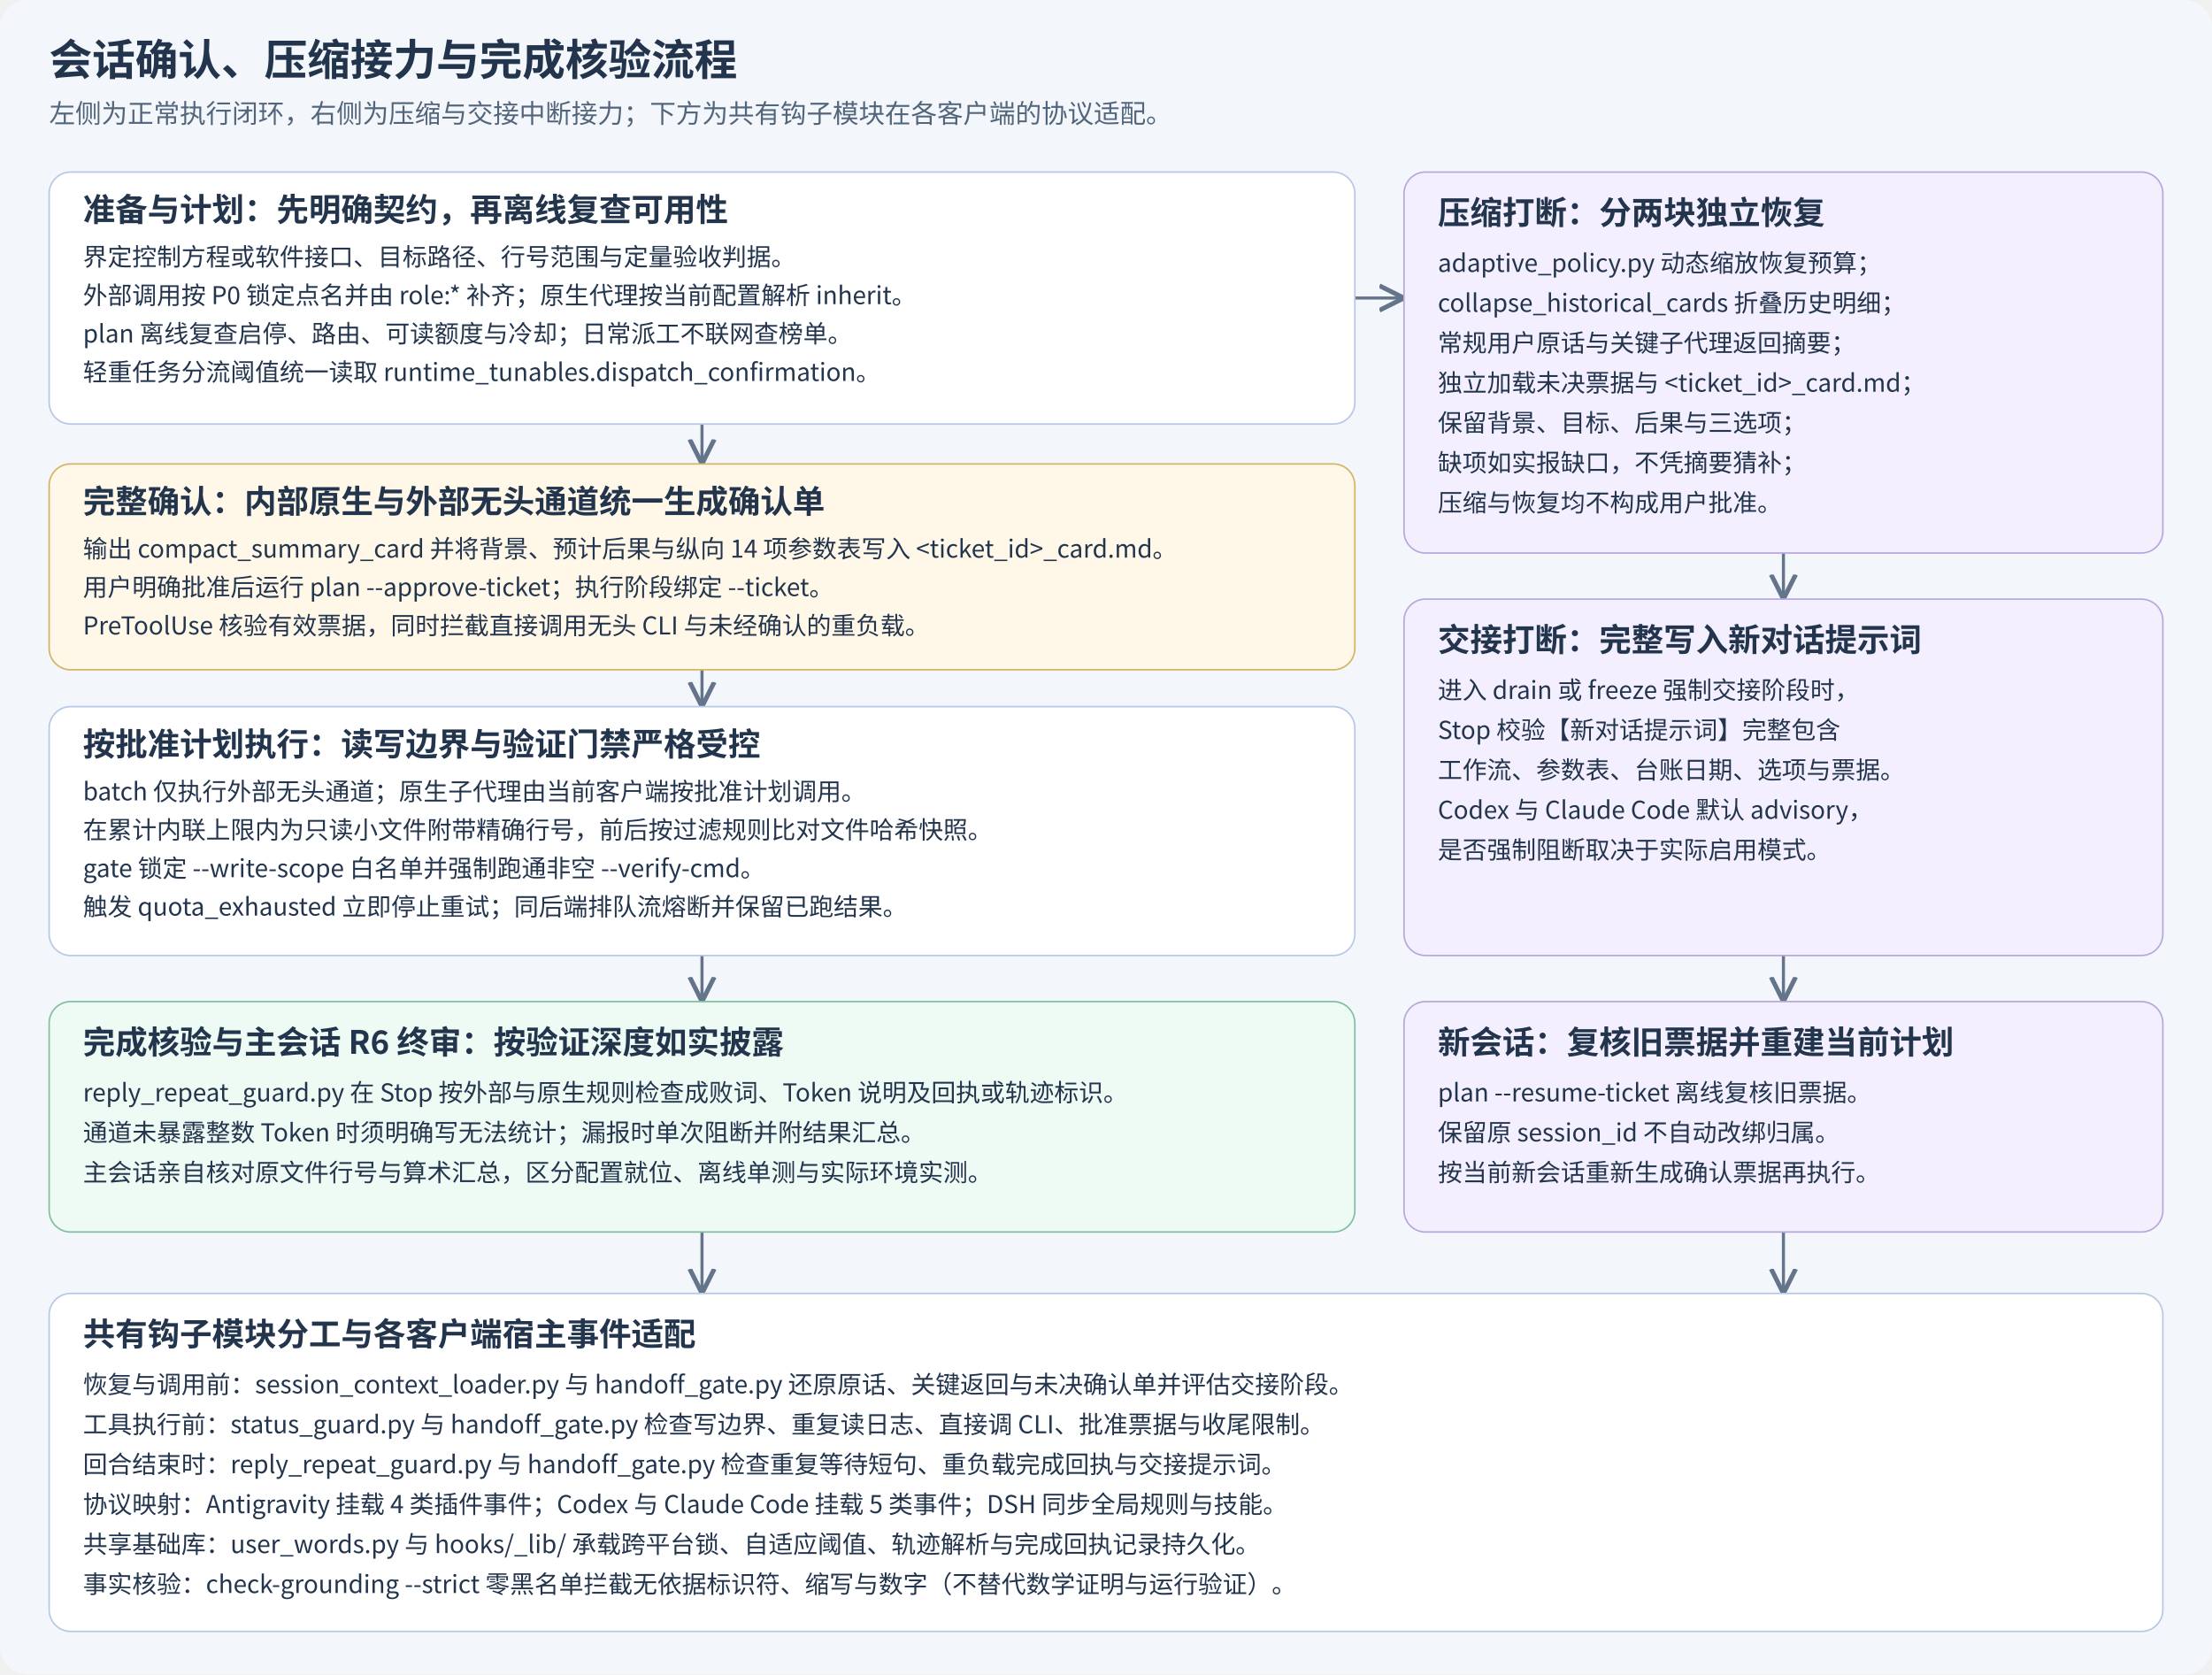
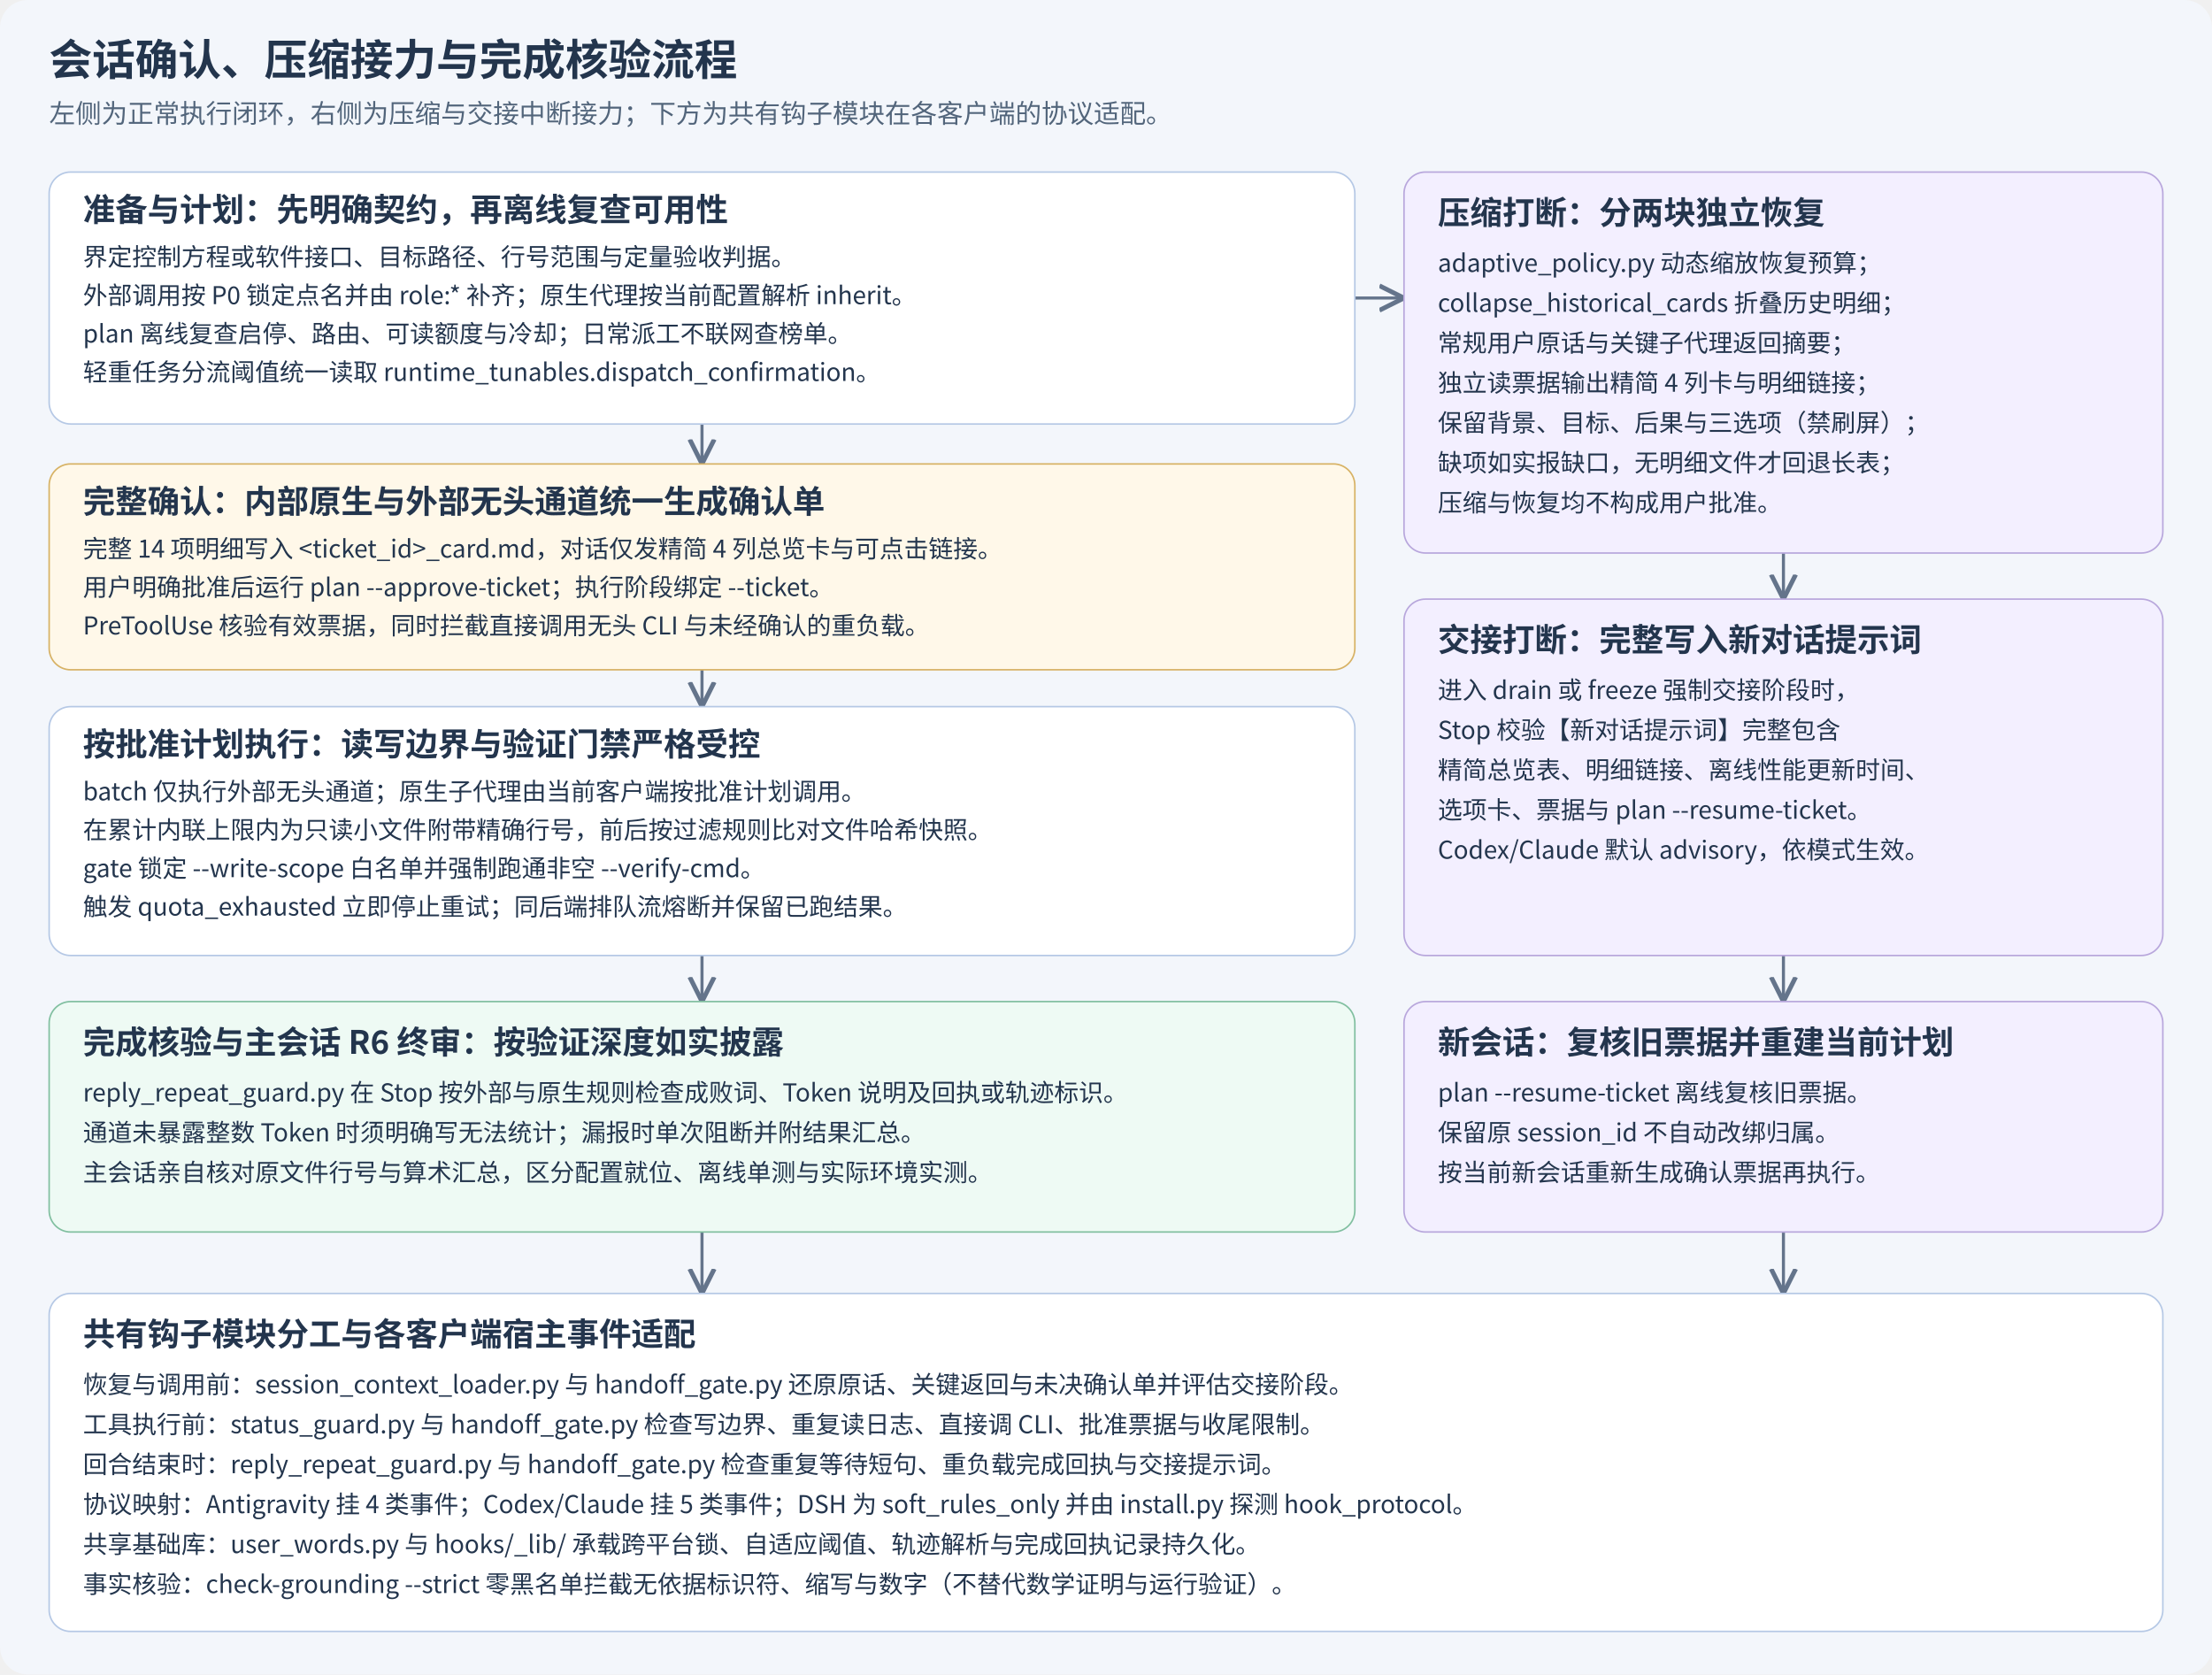
<svg xmlns="http://www.w3.org/2000/svg" width="1440" height="1090" viewBox="0 0 1440 1090" role="img" aria-labelledby="title desc">
  <defs>
    <marker id="arrow" markerWidth="10" markerHeight="10" refX="8" refY="5" orient="auto">
      <path d="M 0 1 L 8 5 L 0 9" fill="none" stroke="#64748b" stroke-width="1.5" />
    </marker>
  </defs>
  <style>text { font-family: "Microsoft YaHei", "Noto Sans CJK SC", sans-serif; fill: #23354d; } .title { font-size: 28px; font-weight: 700; } .subtitle { font-size: 17px; fill: #52657b; } .heading { font-size: 21px; font-weight: 700; } .body { font-size: 16px; } .link { fill: none; stroke: #64748b; stroke-width: 2; marker-end: url(#arrow); }</style>
  <rect width="1440" height="1090" rx="18" fill="#f3f6fb" />
  <text x="32" y="49" class="title">会话确认、压缩接力与完成核验流程</text>
  <text x="32" y="80" class="subtitle">左侧为正常执行闭环，右侧为压缩与交接中断接力；下方为共有钩子模块在各客户端的协议适配。</text>
  <path class="link" d="M 457 276 L 457 302" />
  <path class="link" d="M 457 436 L 457 460" />
  <path class="link" d="M 457 622 L 457 652" />
  <path class="link" d="M 457 802 L 457 842" />
  <path class="link" d="M 882 194 L 914 194" />
  <path class="link" d="M 1161 360 L 1161 390" />
  <path class="link" d="M 1161 622 L 1161 652" />
  <path class="link" d="M 1161 802 L 1161 842" />
  <g>
    <rect x="32" y="112" width="850" height="164" rx="14" fill="#ffffff" stroke="#b5c8e5" />
    <text x="54" y="144" class="heading">准备与计划：先明确契约，再离线复查可用性</text>
    <text x="54" y="173" class="body">界定控制方程或软件接口、目标路径、行号范围与定量验收判据。</text>
    <text x="54" y="198" class="body">外部调用按 P0 锁定点名并由 role:* 补齐；原生代理按当前配置解析 inherit。</text>
    <text x="54" y="223" class="body">plan 离线复查启停、路由、可读额度与冷却；日常派工不联网查榜单。</text>
    <text x="54" y="248" class="body">轻重任务分流阈值统一读取 runtime_tunables.dispatch_confirmation。</text>
  </g>
  <g>
    <rect x="32" y="302" width="850" height="134" rx="14" fill="#fff8e9" stroke="#d7b265" />
    <text x="54" y="334" class="heading">完整确认：内部原生与外部无头通道统一生成确认单</text>
-     <text x="54" y="363" class="body">输出 compact_summary_card 并将背景、预计后果与纵向 14 项参数表写入 &lt;ticket_id&gt;_card.md。</text>
+     <text x="54" y="363" class="body">完整 14 项明细写入 &lt;ticket_id&gt;_card.md，对话仅发精简 4 列总览卡与可点击链接。</text>
    <text x="54" y="388" class="body">用户明确批准后运行 plan --approve-ticket；执行阶段绑定 --ticket。</text>
    <text x="54" y="413" class="body">PreToolUse 核验有效票据，同时拦截直接调用无头 CLI 与未经确认的重负载。</text>
  </g>
  <g>
    <rect x="32" y="460" width="850" height="162" rx="14" fill="#ffffff" stroke="#b5c8e5" />
    <text x="54" y="492" class="heading">按批准计划执行：读写边界与验证门禁严格受控</text>
    <text x="54" y="521" class="body">batch 仅执行外部无头通道；原生子代理由当前客户端按批准计划调用。</text>
    <text x="54" y="546" class="body">在累计内联上限内为只读小文件附带精确行号，前后按过滤规则比对文件哈希快照。</text>
    <text x="54" y="571" class="body">gate 锁定 --write-scope 白名单并强制跑通非空 --verify-cmd。</text>
    <text x="54" y="596" class="body">触发 quota_exhausted 立即停止重试；同后端排队流熔断并保留已跑结果。</text>
  </g>
  <g>
    <rect x="32" y="652" width="850" height="150" rx="14" fill="#eefaf4" stroke="#81bfa0" />
    <text x="54" y="686" class="heading">完成核验与主会话 R6 终审：按验证深度如实披露</text>
    <text x="54" y="717" class="body">reply_repeat_guard.py 在 Stop 按外部与原生规则检查成败词、Token 说明及回执或轨迹标识。</text>
    <text x="54" y="743" class="body">通道未暴露整数 Token 时须明确写无法统计；漏报时单次阻断并附结果汇总。</text>
    <text x="54" y="769" class="body">主会话亲自核对原文件行号与算术汇总，区分配置就位、离线单测与实际环境实测。</text>
  </g>
  <g>
    <rect x="914" y="112" width="494" height="248" rx="14" fill="#f3efff" stroke="#b8a7dc" />
    <text x="936" y="146" class="heading">压缩打断：分两块独立恢复</text>
    <text x="936" y="177" class="body">adaptive_policy.py 动态缩放恢复预算；</text>
    <text x="936" y="203" class="body">collapse_historical_cards 折叠历史明细；</text>
    <text x="936" y="229" class="body">常规用户原话与关键子代理返回摘要；</text>
-     <text x="936" y="255" class="body">独立加载未决票据与 &lt;ticket_id&gt;_card.md；</text>
-     <text x="936" y="281" class="body">保留背景、目标、后果与三选项；</text>
-     <text x="936" y="307" class="body">缺项如实报缺口，不凭摘要猜补；</text>
+     <text x="936" y="255" class="body">独立读票据输出精简 4 列卡与明细链接；</text>
+     <text x="936" y="281" class="body">保留背景、目标、后果与三选项（禁刷屏）；</text>
+     <text x="936" y="307" class="body">缺项如实报缺口，无明细文件才回退长表；</text>
    <text x="936" y="333" class="body">压缩与恢复均不构成用户批准。</text>
  </g>
  <g>
    <rect x="914" y="390" width="494" height="232" rx="14" fill="#f3efff" stroke="#b8a7dc" />
    <text x="936" y="424" class="heading">交接打断：完整写入新对话提示词</text>
    <text x="936" y="455" class="body">进入 drain 或 freeze 强制交接阶段时，</text>
    <text x="936" y="481" class="body">Stop 校验【新对话提示词】完整包含</text>
-     <text x="936" y="507" class="body">工作流、参数表、台账日期、选项与票据。</text>
-     <text x="936" y="533" class="body">Codex 与 Claude Code 默认 advisory，</text>
-     <text x="936" y="559" class="body">是否强制阻断取决于实际启用模式。</text>
+     <text x="936" y="507" class="body">精简总览表、明细链接、离线性能更新时间、</text>
+     <text x="936" y="533" class="body">选项卡、票据与 plan --resume-ticket。</text>
+     <text x="936" y="559" class="body">Codex/Claude 默认 advisory，依模式生效。</text>
  </g>
  <g>
    <rect x="914" y="652" width="494" height="150" rx="14" fill="#f3efff" stroke="#b8a7dc" />
    <text x="936" y="686" class="heading">新会话：复核旧票据并重建当前计划</text>
    <text x="936" y="717" class="body">plan --resume-ticket 离线复核旧票据。</text>
    <text x="936" y="743" class="body">保留原 session_id 不自动改绑归属。</text>
    <text x="936" y="769" class="body">按当前新会话重新生成确认票据再执行。</text>
  </g>
  <g>
    <rect x="32" y="842" width="1376" height="220" rx="14" fill="#ffffff" stroke="#b5c8e5" />
    <text x="54" y="876" class="heading">共有钩子模块分工与各客户端宿主事件适配</text>
    <text x="54" y="907" class="body">恢复与调用前：session_context_loader.py 与 handoff_gate.py 还原原话、关键返回与未决确认单并评估交接阶段。</text>
    <text x="54" y="933" class="body">工具执行前：status_guard.py 与 handoff_gate.py 检查写边界、重复读日志、直接调 CLI、批准票据与收尾限制。</text>
    <text x="54" y="959" class="body">回合结束时：reply_repeat_guard.py 与 handoff_gate.py 检查重复等待短句、重负载完成回执与交接提示词。</text>
-     <text x="54" y="985" class="body">协议映射：Antigravity 挂载 4 类插件事件；Codex 与 Claude Code 挂载 5 类事件；DSH 同步全局规则与技能。</text>
+     <text x="54" y="985" class="body">协议映射：Antigravity 挂 4 类事件；Codex/Claude 挂 5 类事件；DSH 为 soft_rules_only 并由 install.py 探测 hook_protocol。</text>
    <text x="54" y="1011" class="body">共享基础库：user_words.py 与 hooks/_lib/ 承载跨平台锁、自适应阈值、轨迹解析与完成回执记录持久化。</text>
    <text x="54" y="1037" class="body">事实核验：check-grounding --strict 零黑名单拦截无依据标识符、缩写与数字（不替代数学证明与运行验证）。</text>
  </g>
</svg>
